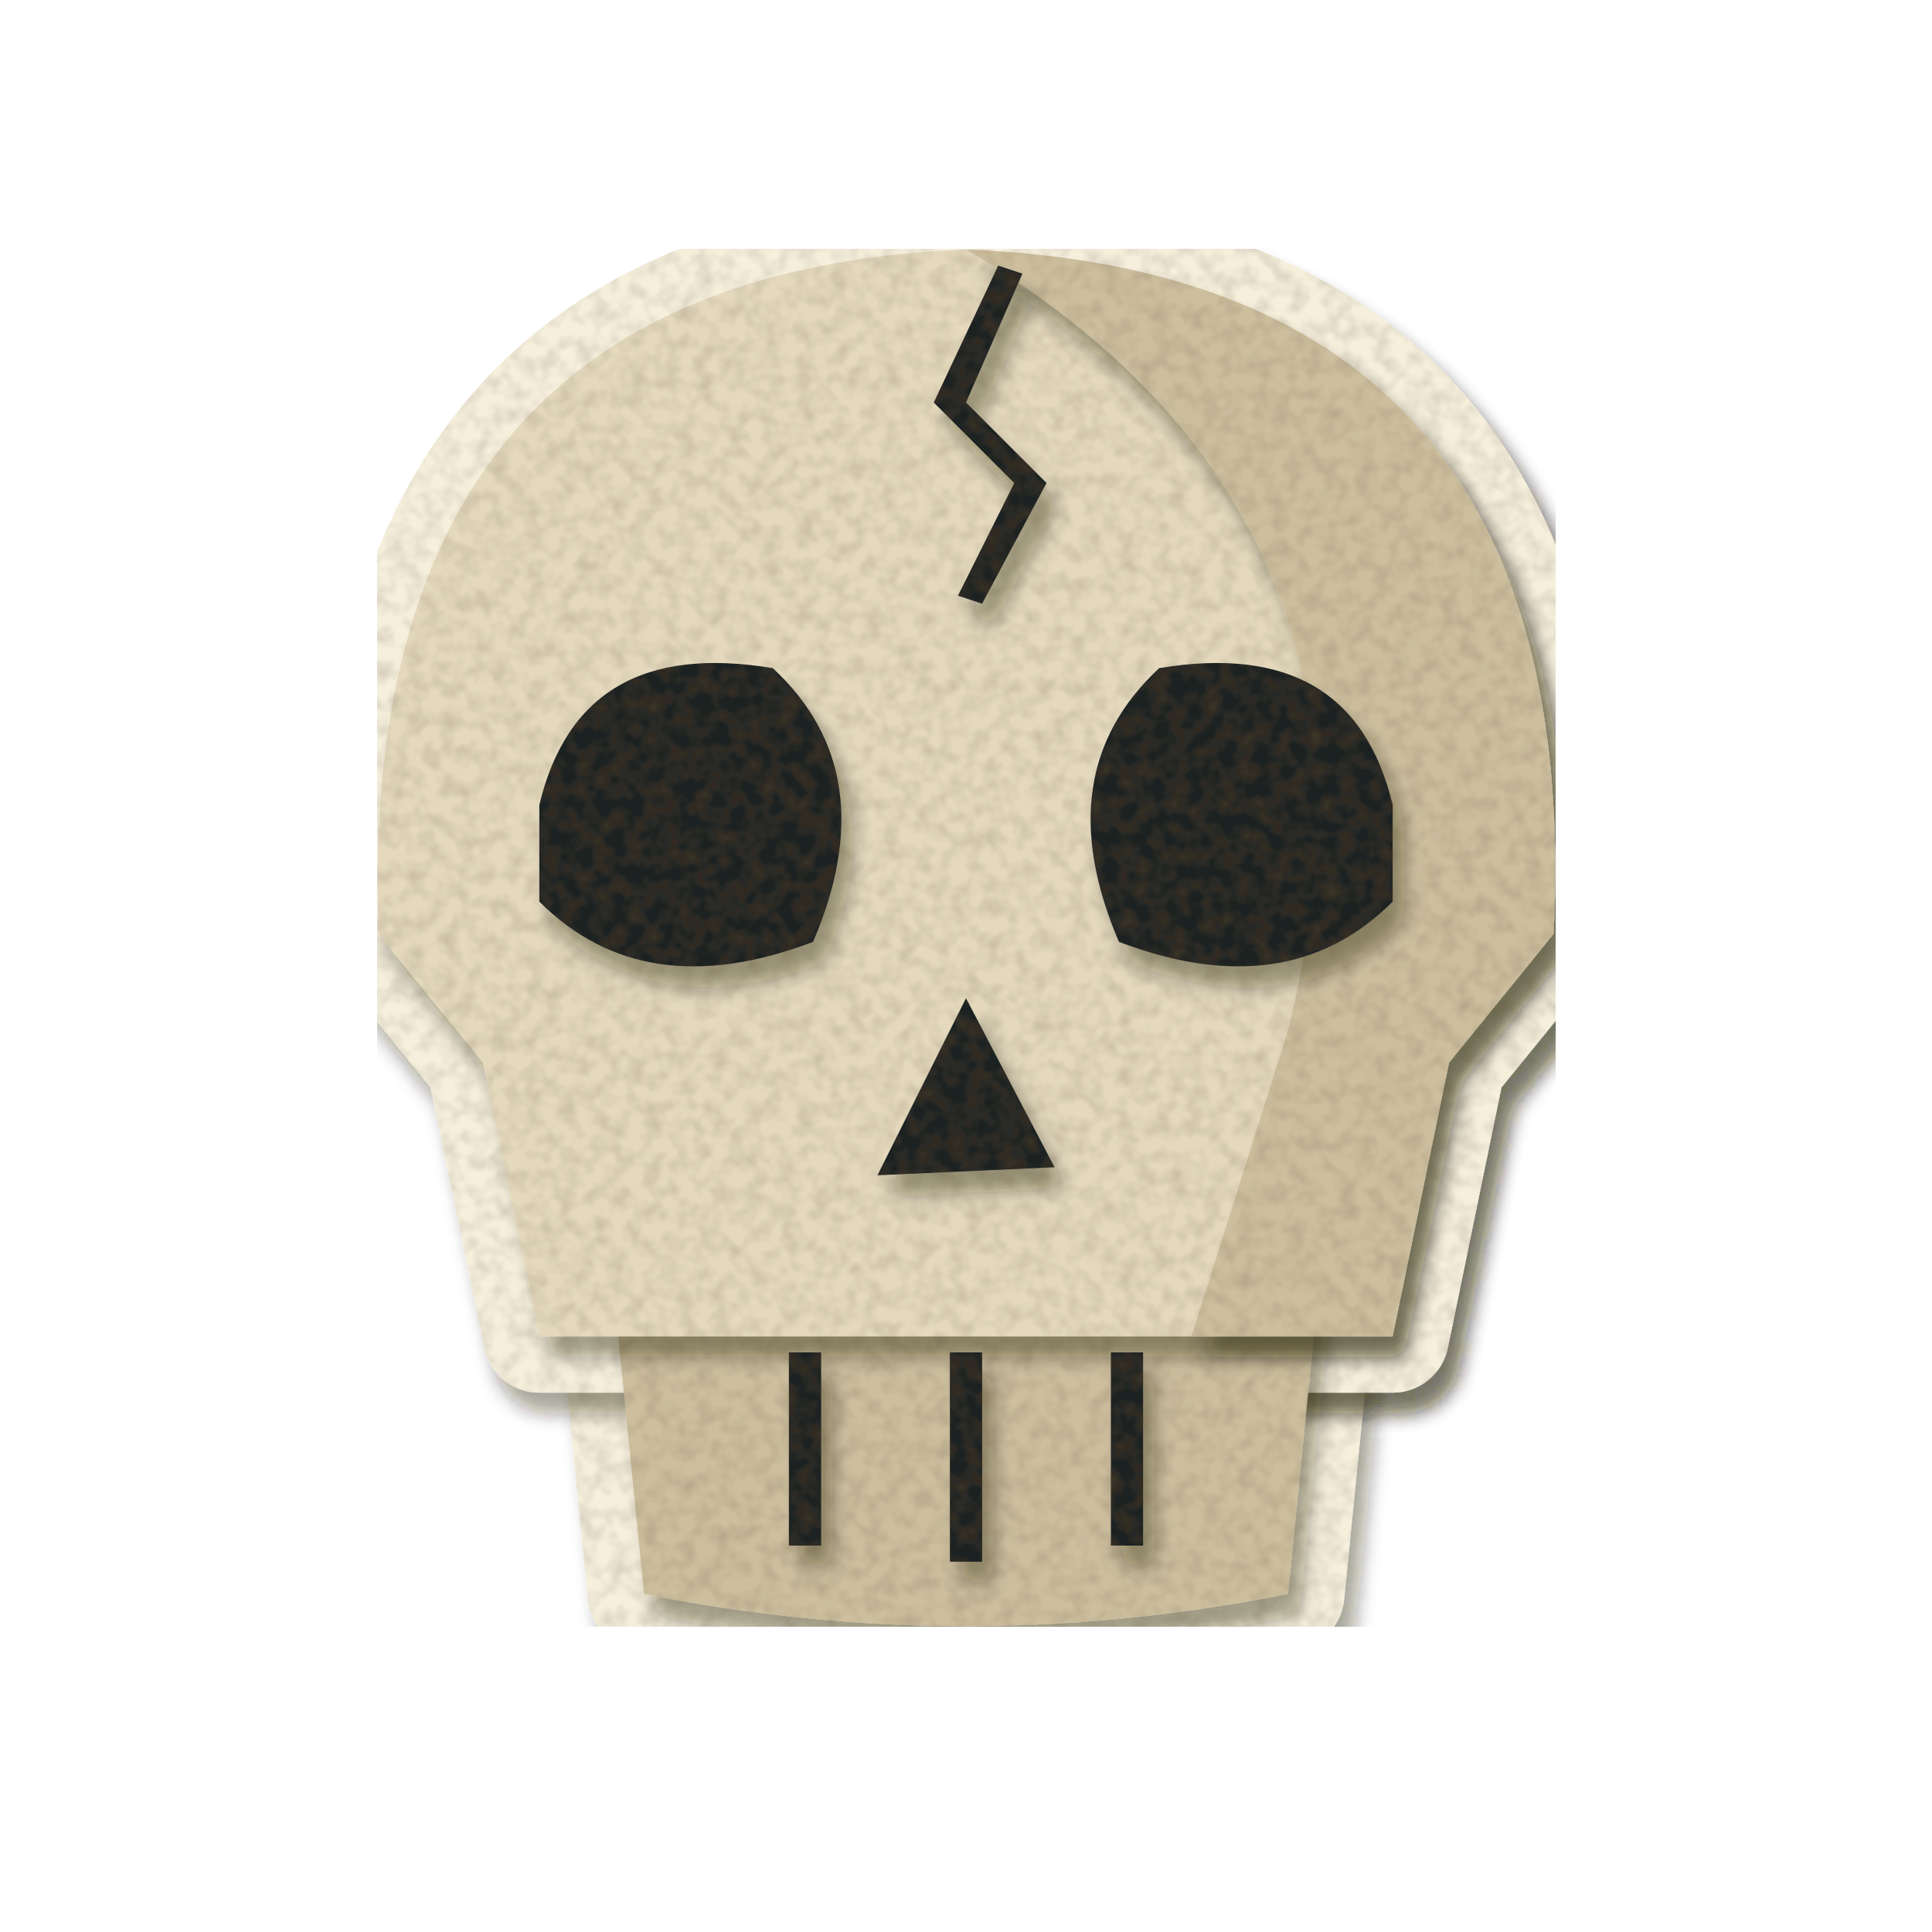
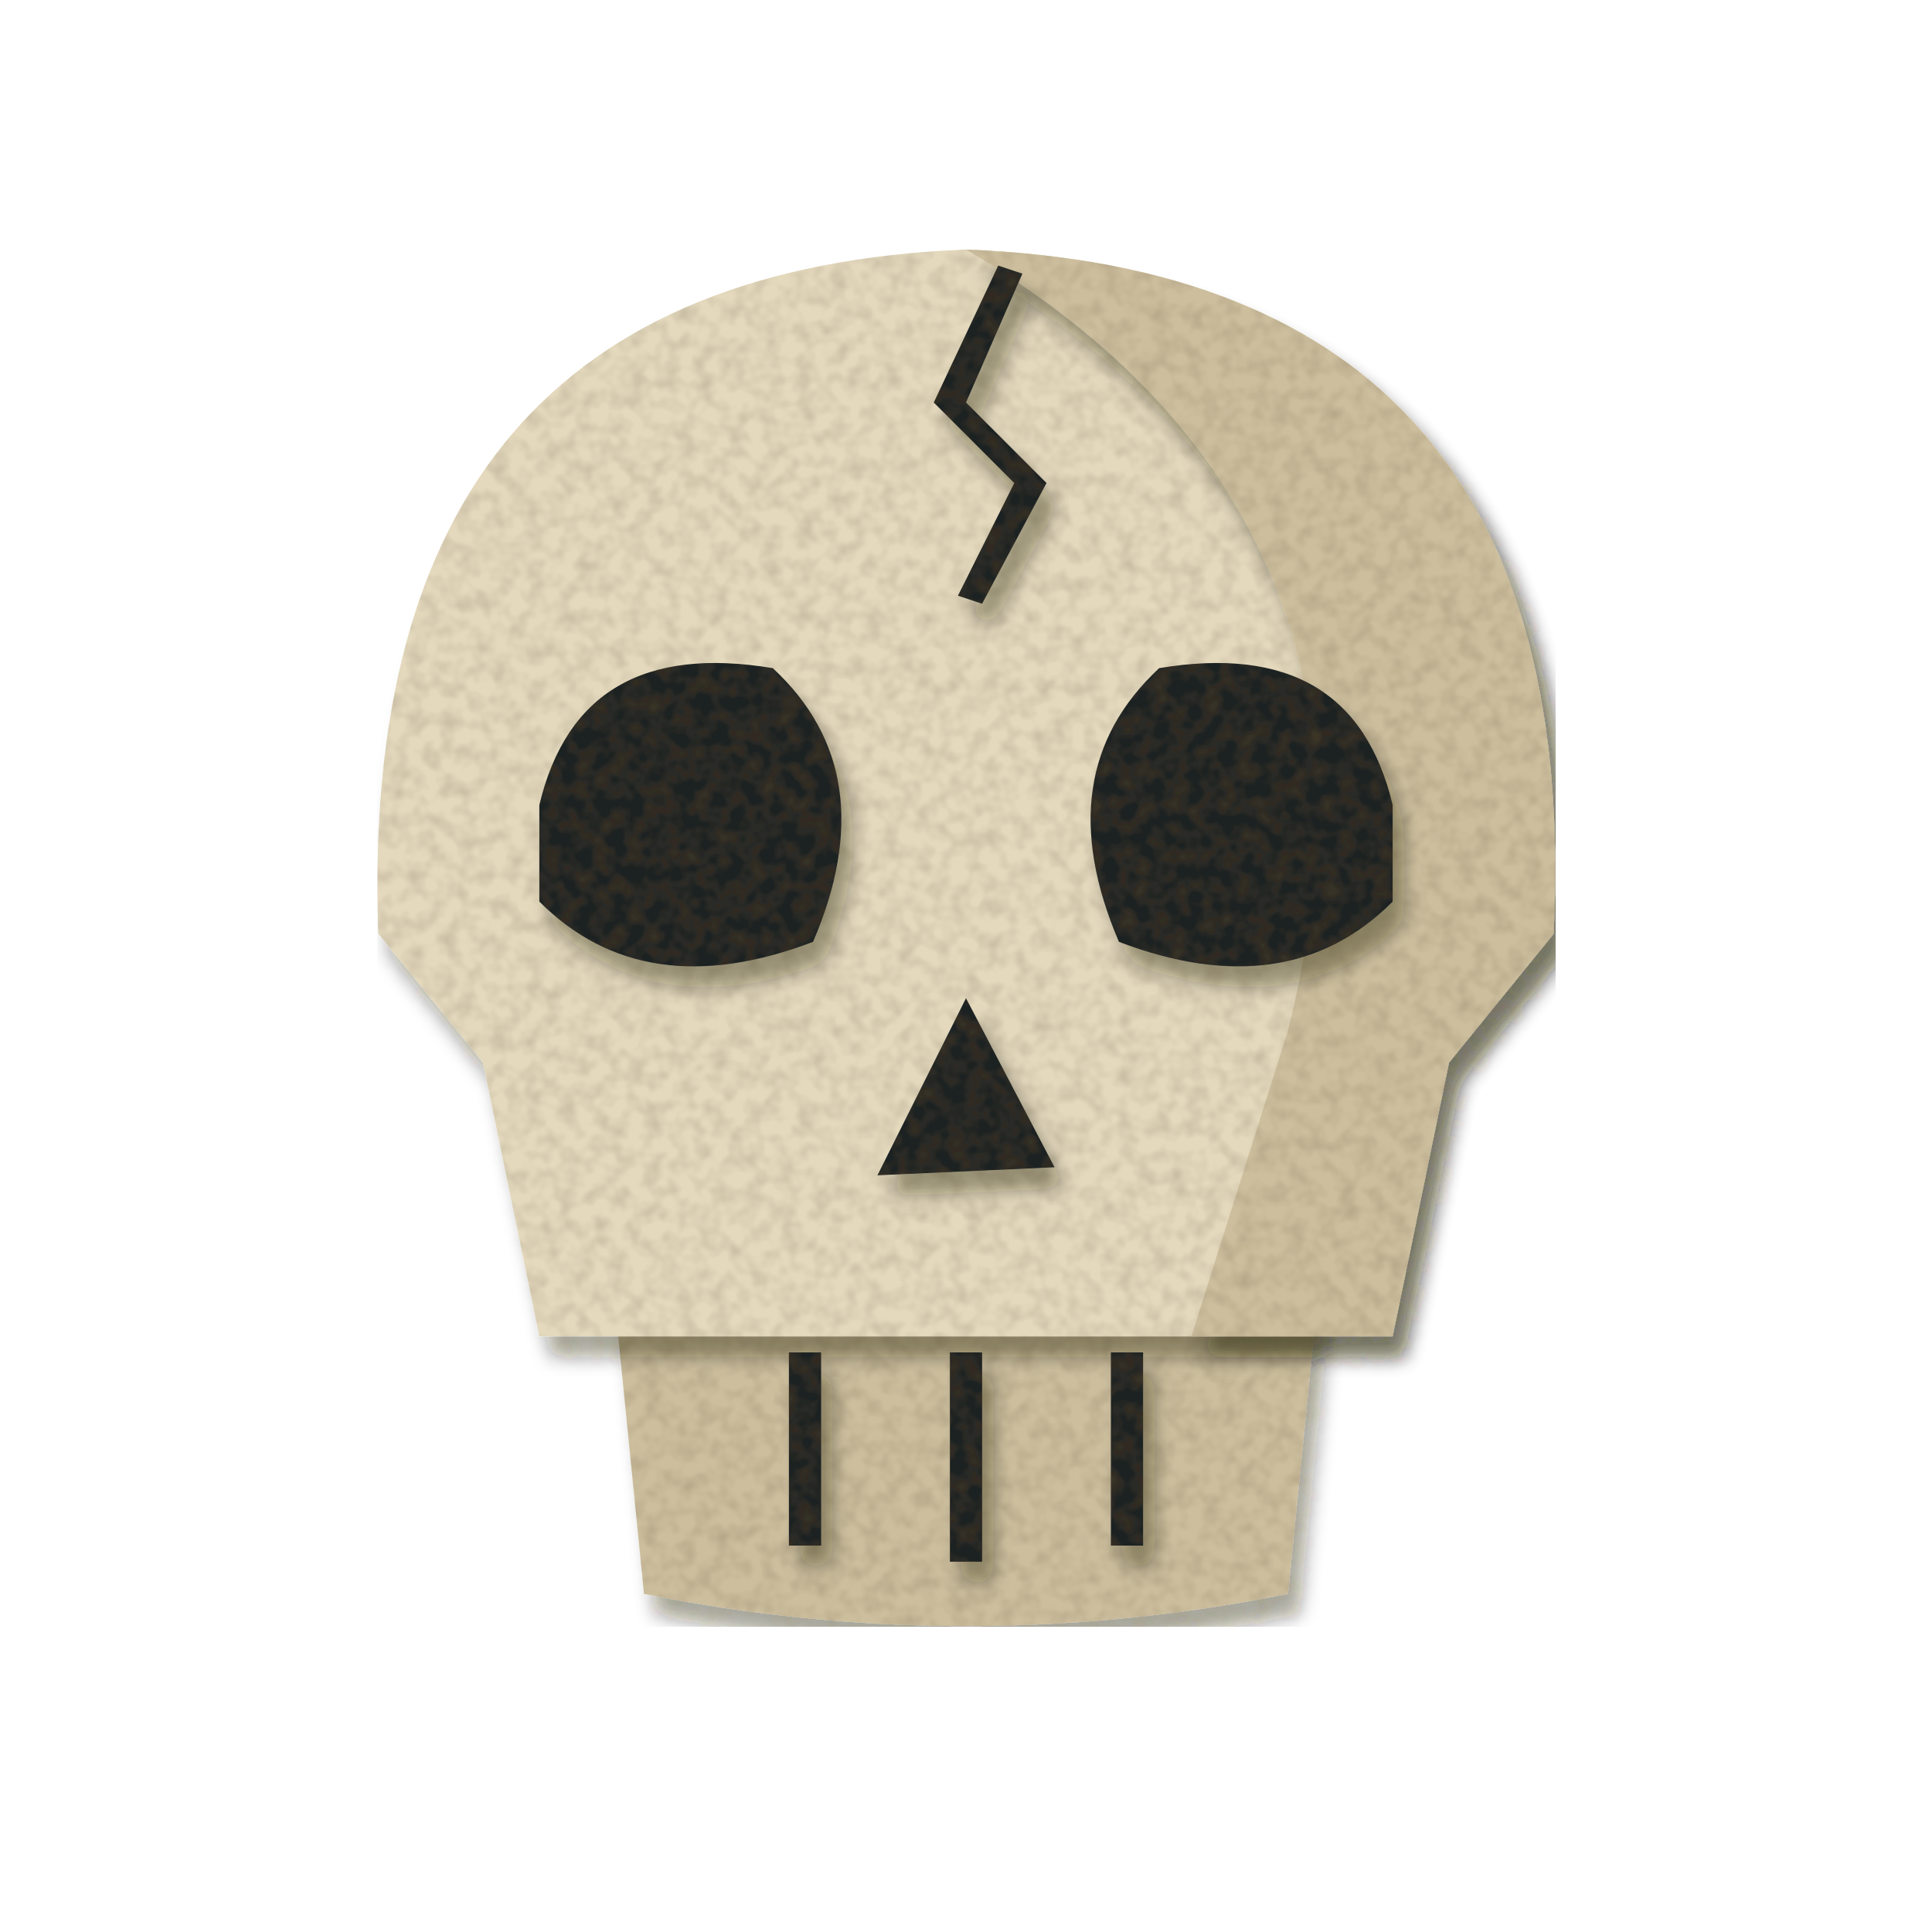
<svg xmlns="http://www.w3.org/2000/svg" viewBox="0 0 120 120" width="120" height="120">
  <defs>
    <filter id="lift" x="-10%" y="-10%" width="130%" height="130%">
      <feDropShadow dx=".7" dy="1.3" stdDeviation=".55" flood-color="#1b130a" flood-opacity=".38" />
    </filter>
    <filter id="grain" x="0" y="0" width="100%" height="100%">
      <feTurbulence type="fractalNoise" baseFrequency=".95" numOctaves="2" seed="7" result="n" />
      <feColorMatrix in="n" type="matrix" values="0 0 0 0 .12  0 0 0 0 .08  0 0 0 0 .03  .55 0 0 0 -.2" result="speck" />
      <feComposite in="speck" in2="SourceAlpha" operator="in" result="fibre" />
      <feMerge>
        <feMergeNode in="SourceGraphic" />
        <feMergeNode in="fibre" />
      </feMerge>
    </filter>
  </defs>
  <defs>
    <g id="art">
      <g filter="url(#lift)">
        <path d="M38 79 L82 79 L80 99 Q60 103 40 99 Z" fill="#cdbf9e" />
      </g>
      <g filter="url(#lift)">
        <path d="M23.5 58 Q22 17 60 15.5 Q98.5 17 96.5 58 L90 66 L86.5 83 L33.5 83 L30 66 Z" fill="#e4d9bd" />
      </g>
      <g filter="url(#lift)">
        <path d="M60 15.5 Q98.5 17 96.5 58 L90 66 L86.5 83 L74 83 L80 64 Q88 32 60 15.5 Z" fill="#cdbf9e" />
      </g>
      <g filter="url(#lift)">
        <path d="M33.5 50 Q36 39.5 48 41.5 Q55 48 50.5 58.5 Q40 62.5 33.5 56 Z" fill="#1f2421" />
        <path d="M86.5 50 Q84 39.5 72 41.5 Q65 48 69.5 58.5 Q80 62.5 86.5 56 Z" fill="#1f2421" />
      </g>
      <g filter="url(#lift)">
        <path d="M60 62 L54.5 73 L65.5 72.5 Z" fill="#1f2421" />
      </g>
      <g filter="url(#lift)">
        <path d="M49 84 L51 84 L51 96 L49 96 Z" fill="#1f2421" />
        <path d="M59 84 L61 84 L61 97 L59 97 Z" fill="#1f2421" />
        <path d="M69 84 L71 84 L71 96 L69 96 Z" fill="#1f2421" />
      </g>
      <g filter="url(#lift)">
        <path d="M62 16.5 L58 25 L63 30 L59.5 37 L61 37.5 L65 30 L60 25 L63.5 17 Z" fill="#1f2421" />
      </g>
    </g>
  </defs>
  <g filter="url(#grain)">
-     <use href="#art" stroke="#f6efdc" stroke-width="7" stroke-linejoin="round" fill="#f6efdc" />
    <use href="#art" />
  </g>
</svg>
